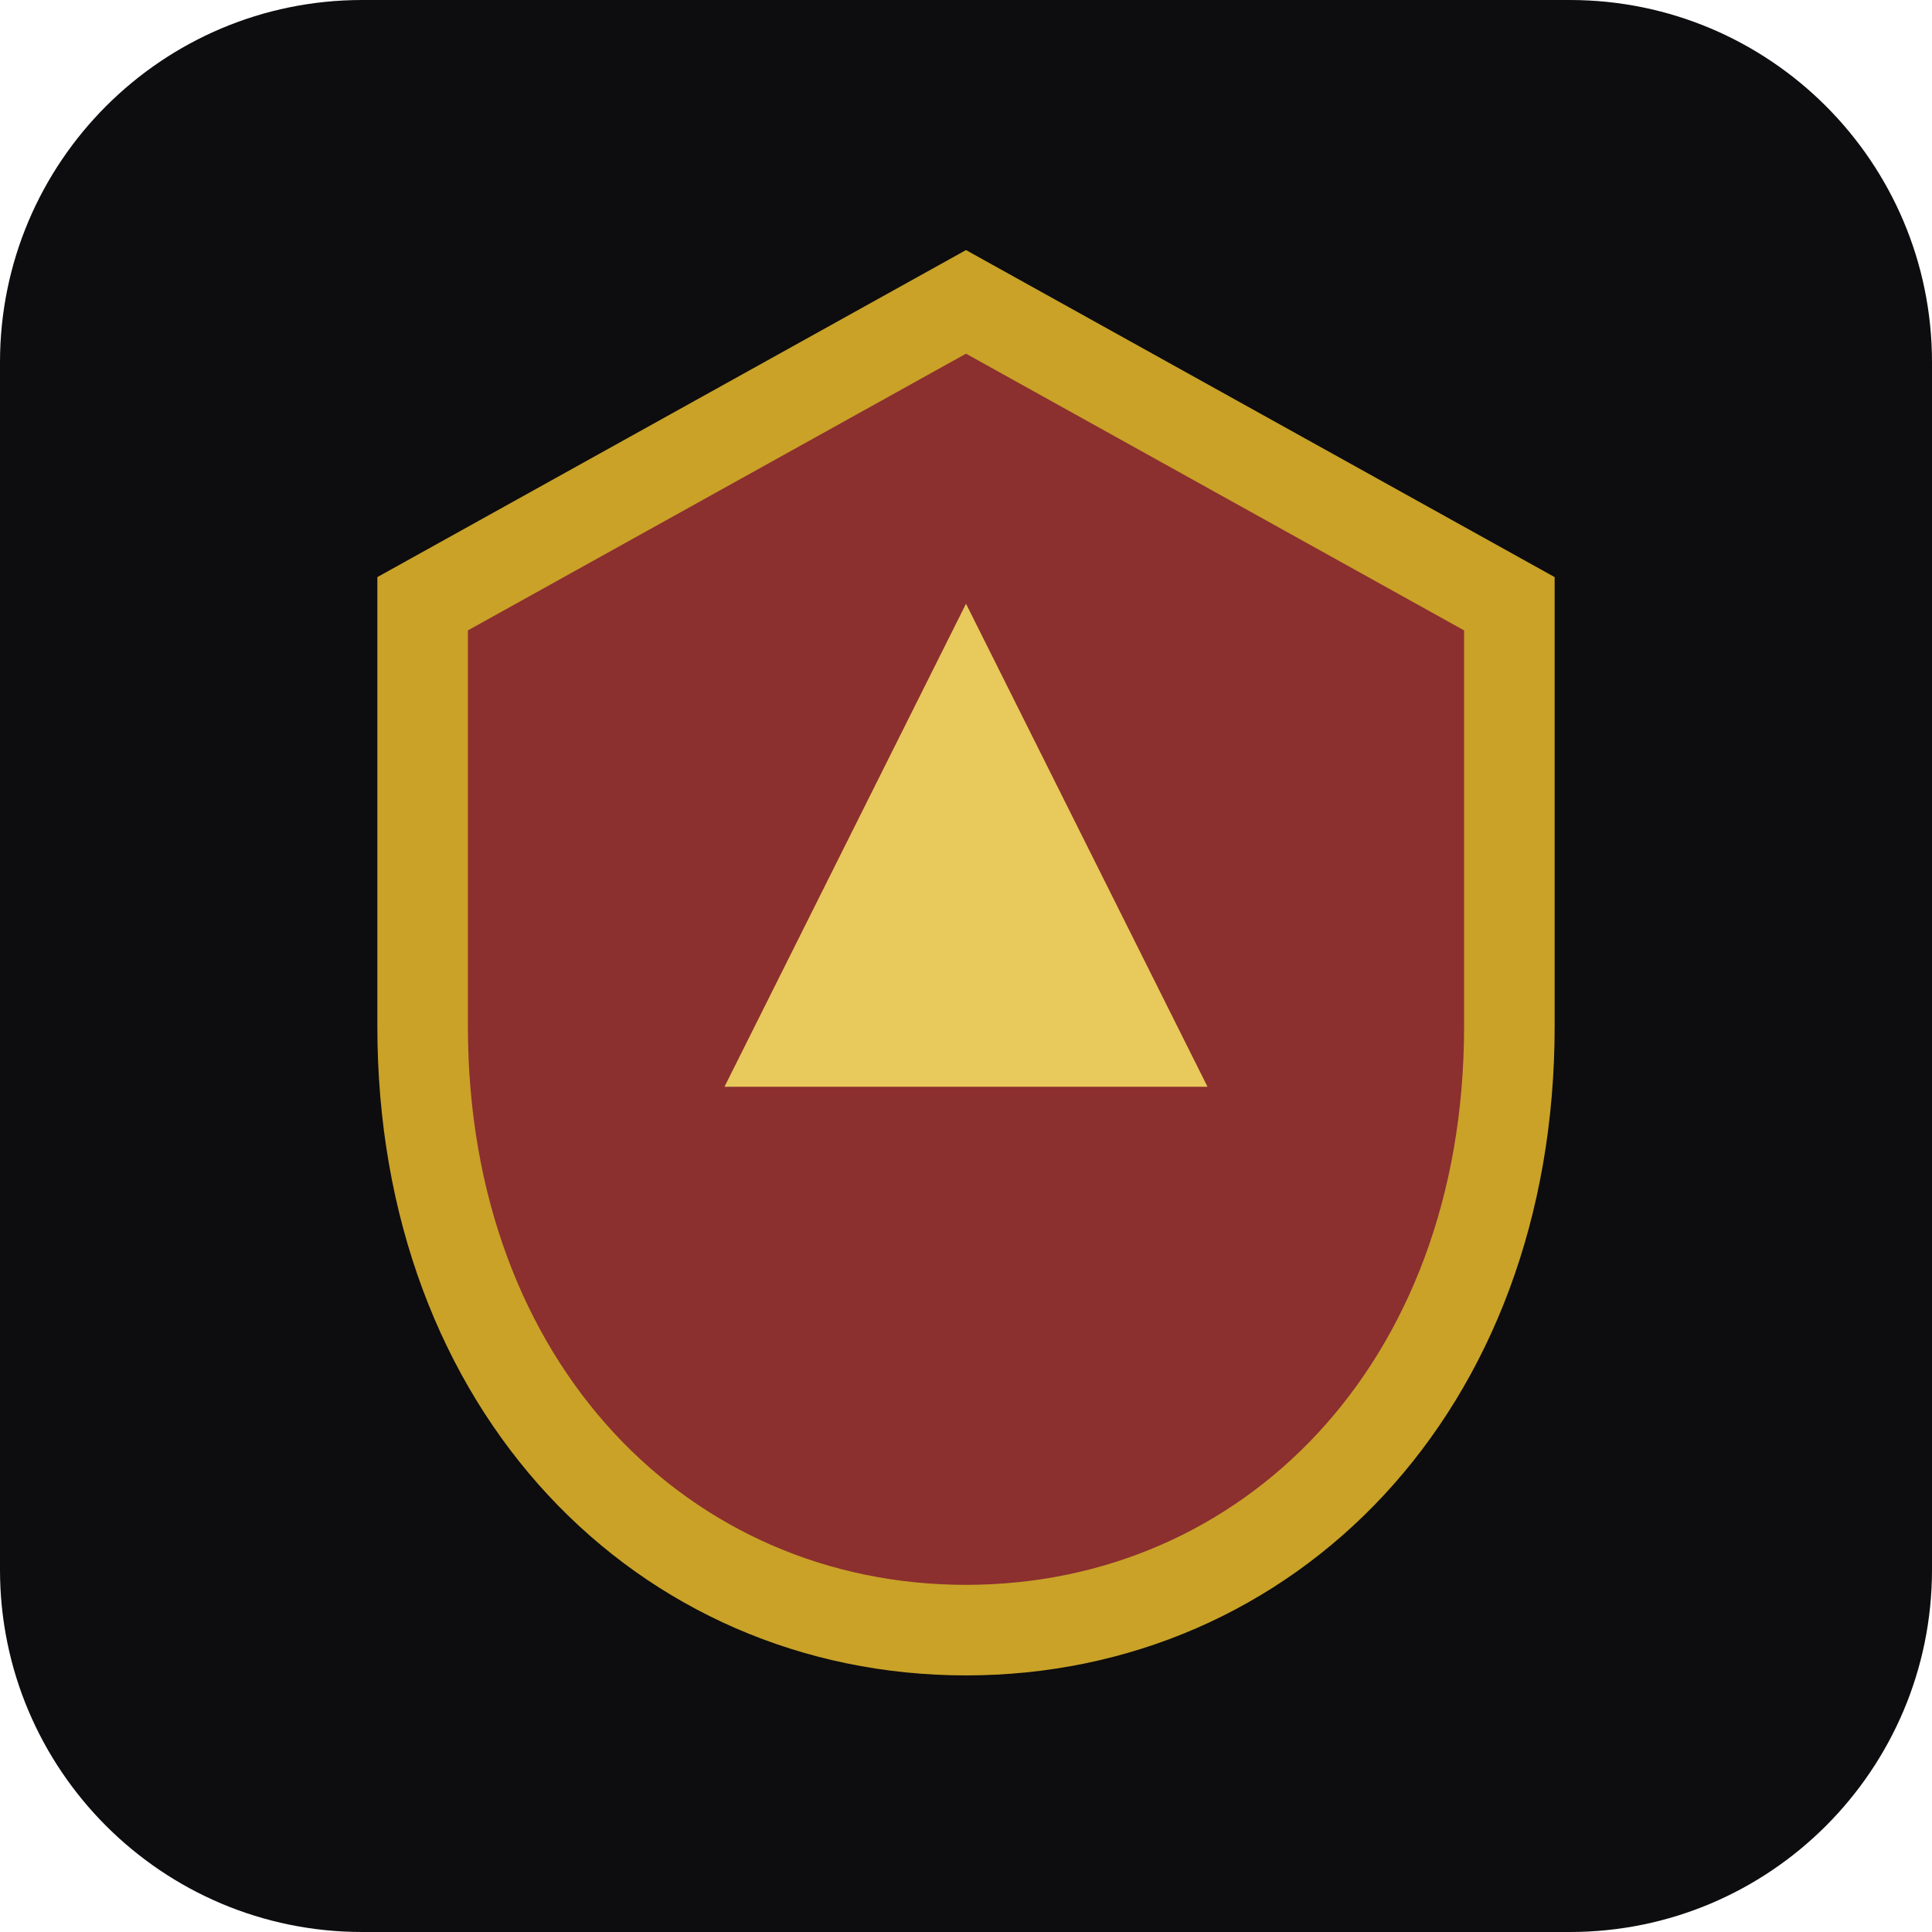
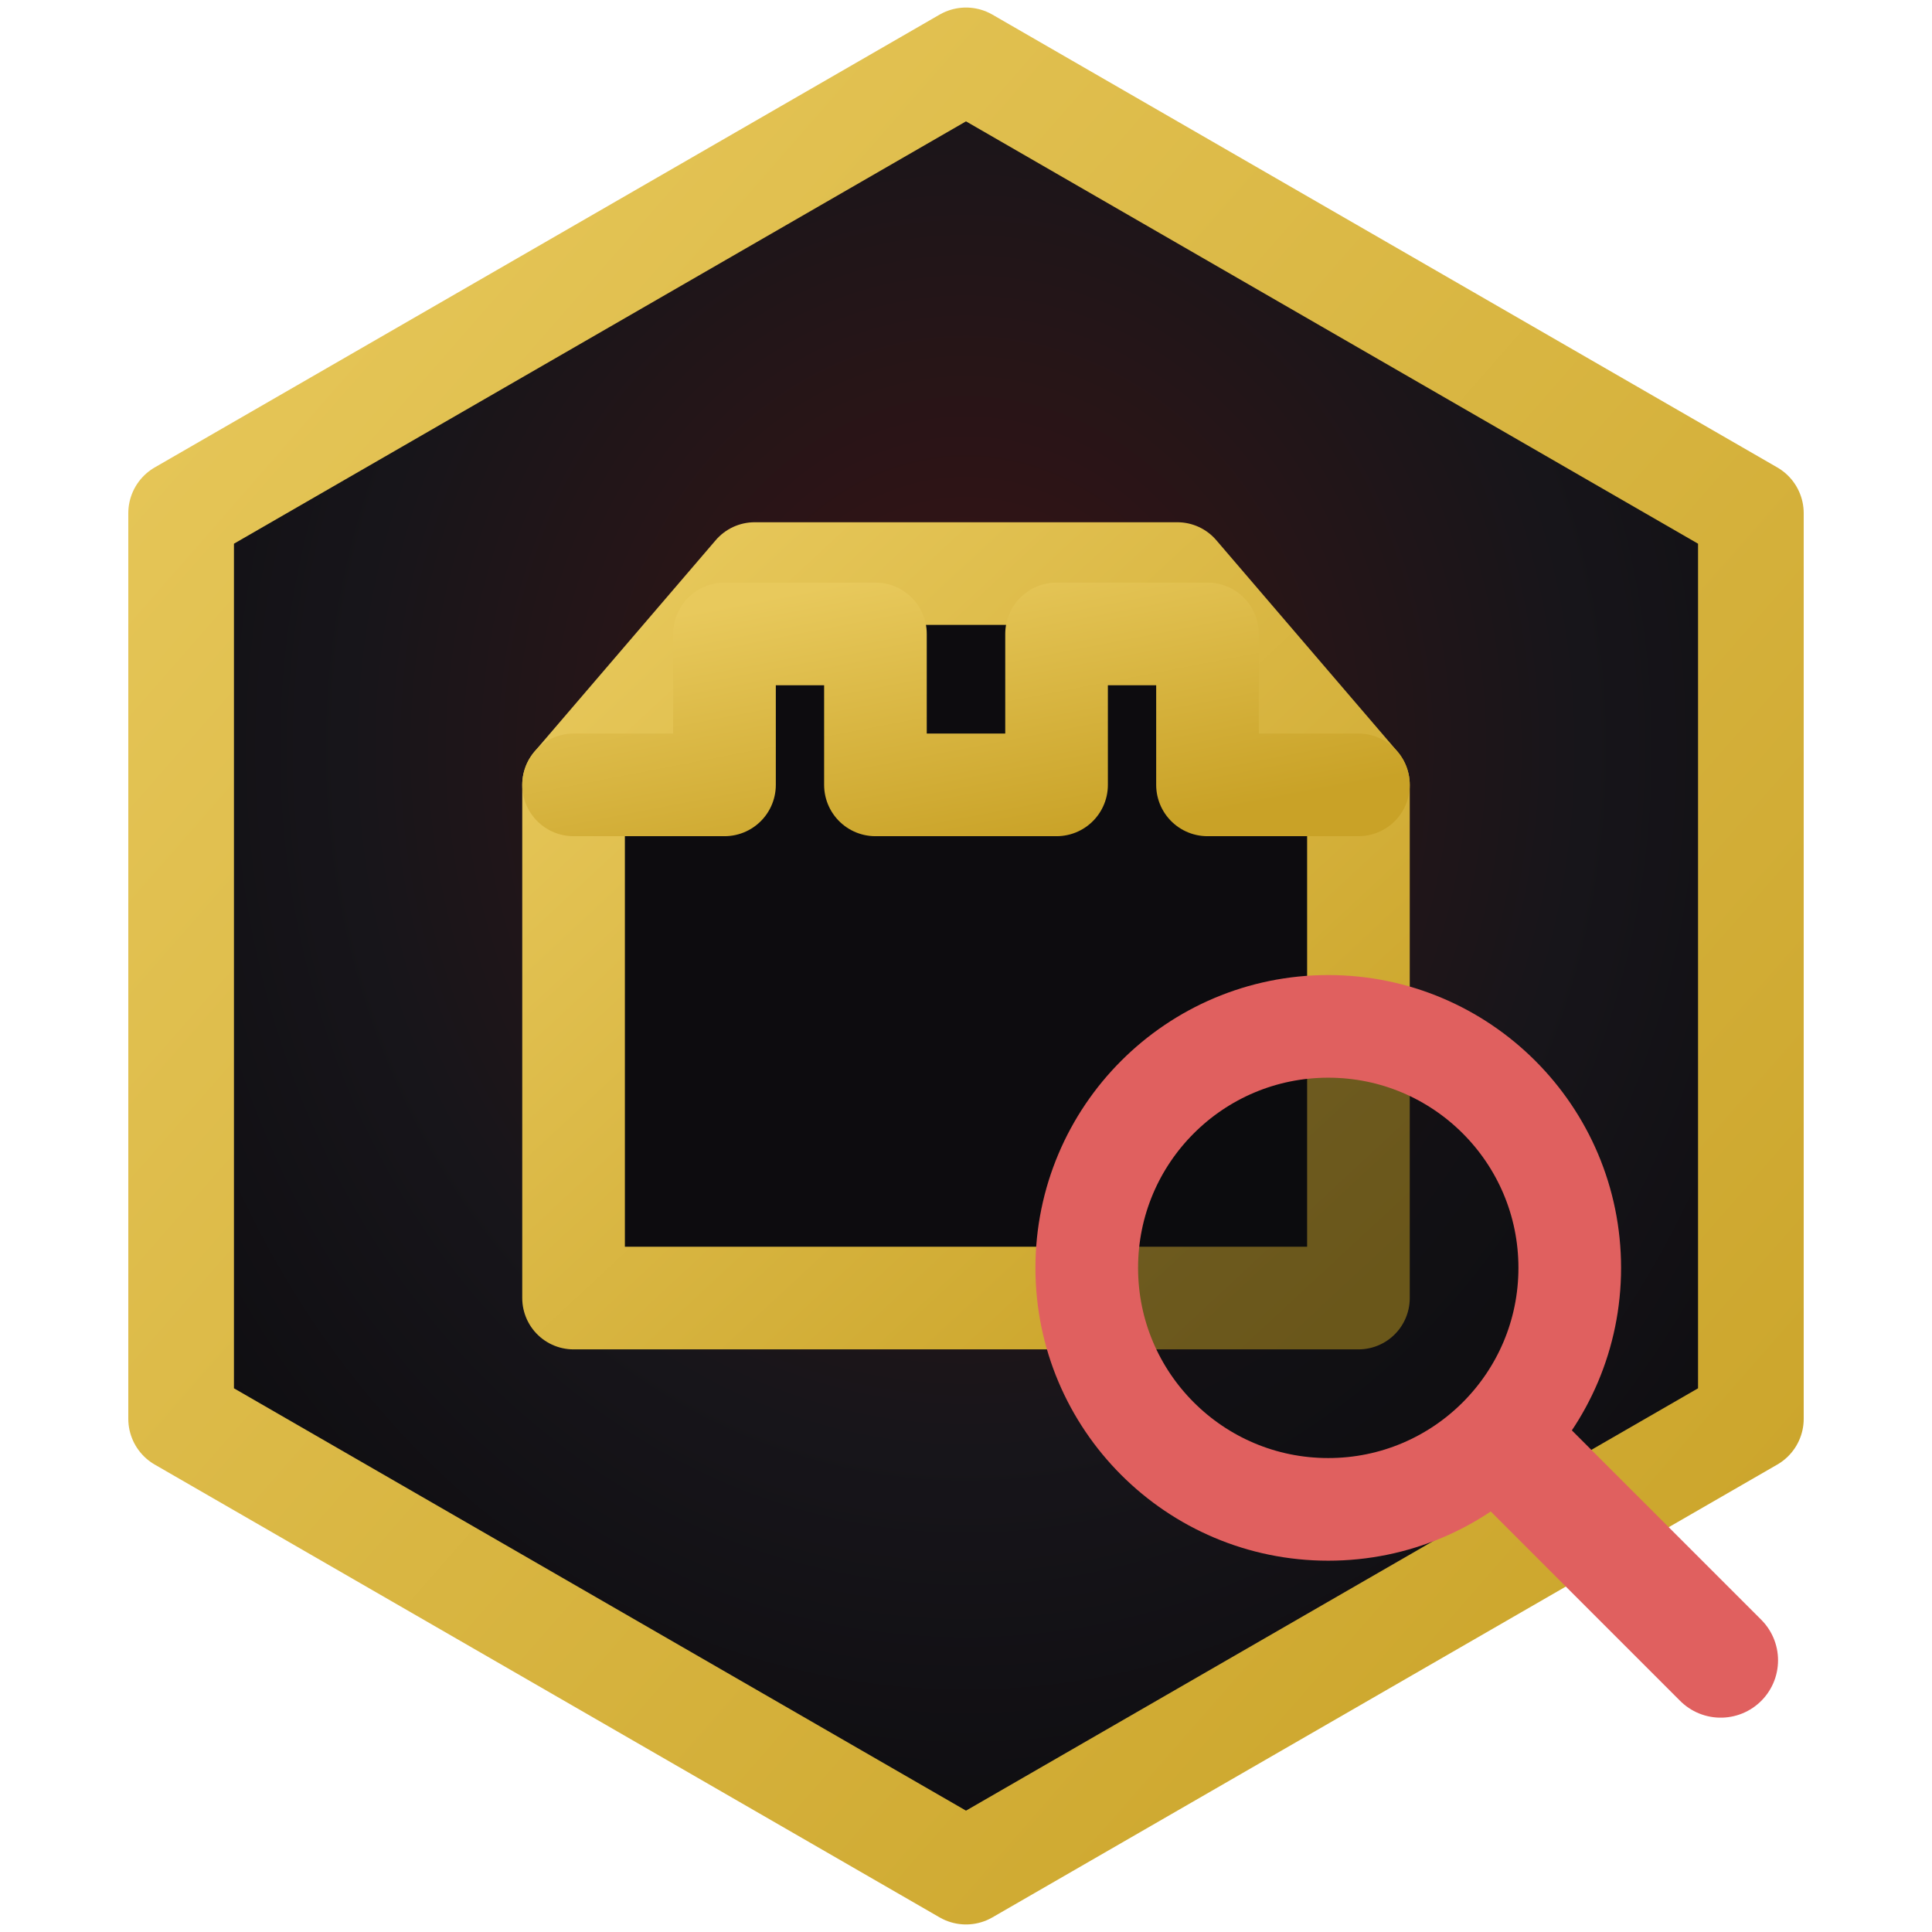
- <svg xmlns="http://www.w3.org/2000/svg" viewBox="0 0 32 32">
-   <rect width="32" height="32" rx="6" fill="#0d0c0f" />
-   <path d="M16 5l9 5v7c0 6-4 10-9 10s-9-4-9-10v-7l9-5z" fill="#8c2f2f" stroke="#c9a227" stroke-width="1.5" />
-   <path d="M16 10l4 8h-8l4-8z" fill="#e8c95c" />
+ <svg xmlns="http://www.w3.org/2000/svg" viewBox="0 0 64 64">
+   <defs>
+     <radialGradient id="bg" cx="50%" cy="38%" r="65%">
+       <stop offset="0%" stop-color="#3a1414" />
+       <stop offset="60%" stop-color="#17151a" />
+       <stop offset="100%" stop-color="#0d0c0f" />
+     </radialGradient>
+     <linearGradient id="oro" x1="0%" y1="0%" x2="100%" y2="100%">
+       <stop offset="0%" stop-color="#e8c95c" />
+       <stop offset="100%" stop-color="#c9a227" />
+     </linearGradient>
+   </defs>
+   <path d="M32 2 L58 17 V47 L32 62 L6 47 V17 Z" fill="url(#bg)" stroke="url(#oro)" stroke-width="3.5" stroke-linejoin="round" />
+   <g fill="none" stroke="url(#oro)" stroke-width="3.4" stroke-linejoin="round" stroke-linecap="round">
+     <path d="M19 43 V26 L25 19 H39 L45 26 V43 Z" fill="#0d0c0f" />
+     <path d="M19 26 h5 v-5 h5 v5 h6 v-5 h5 v5 h5" />
+   </g>
+   <g transform="translate(35 33)">
+     <circle cx="9" cy="9" r="8" fill="rgba(13,12,15,0.5)" stroke="#e0605f" stroke-width="3.4" />
+     <line x1="15" y1="15" x2="22" y2="22" stroke="#e0605f" stroke-width="3.8" stroke-linecap="round" />
+   </g>
</svg>
